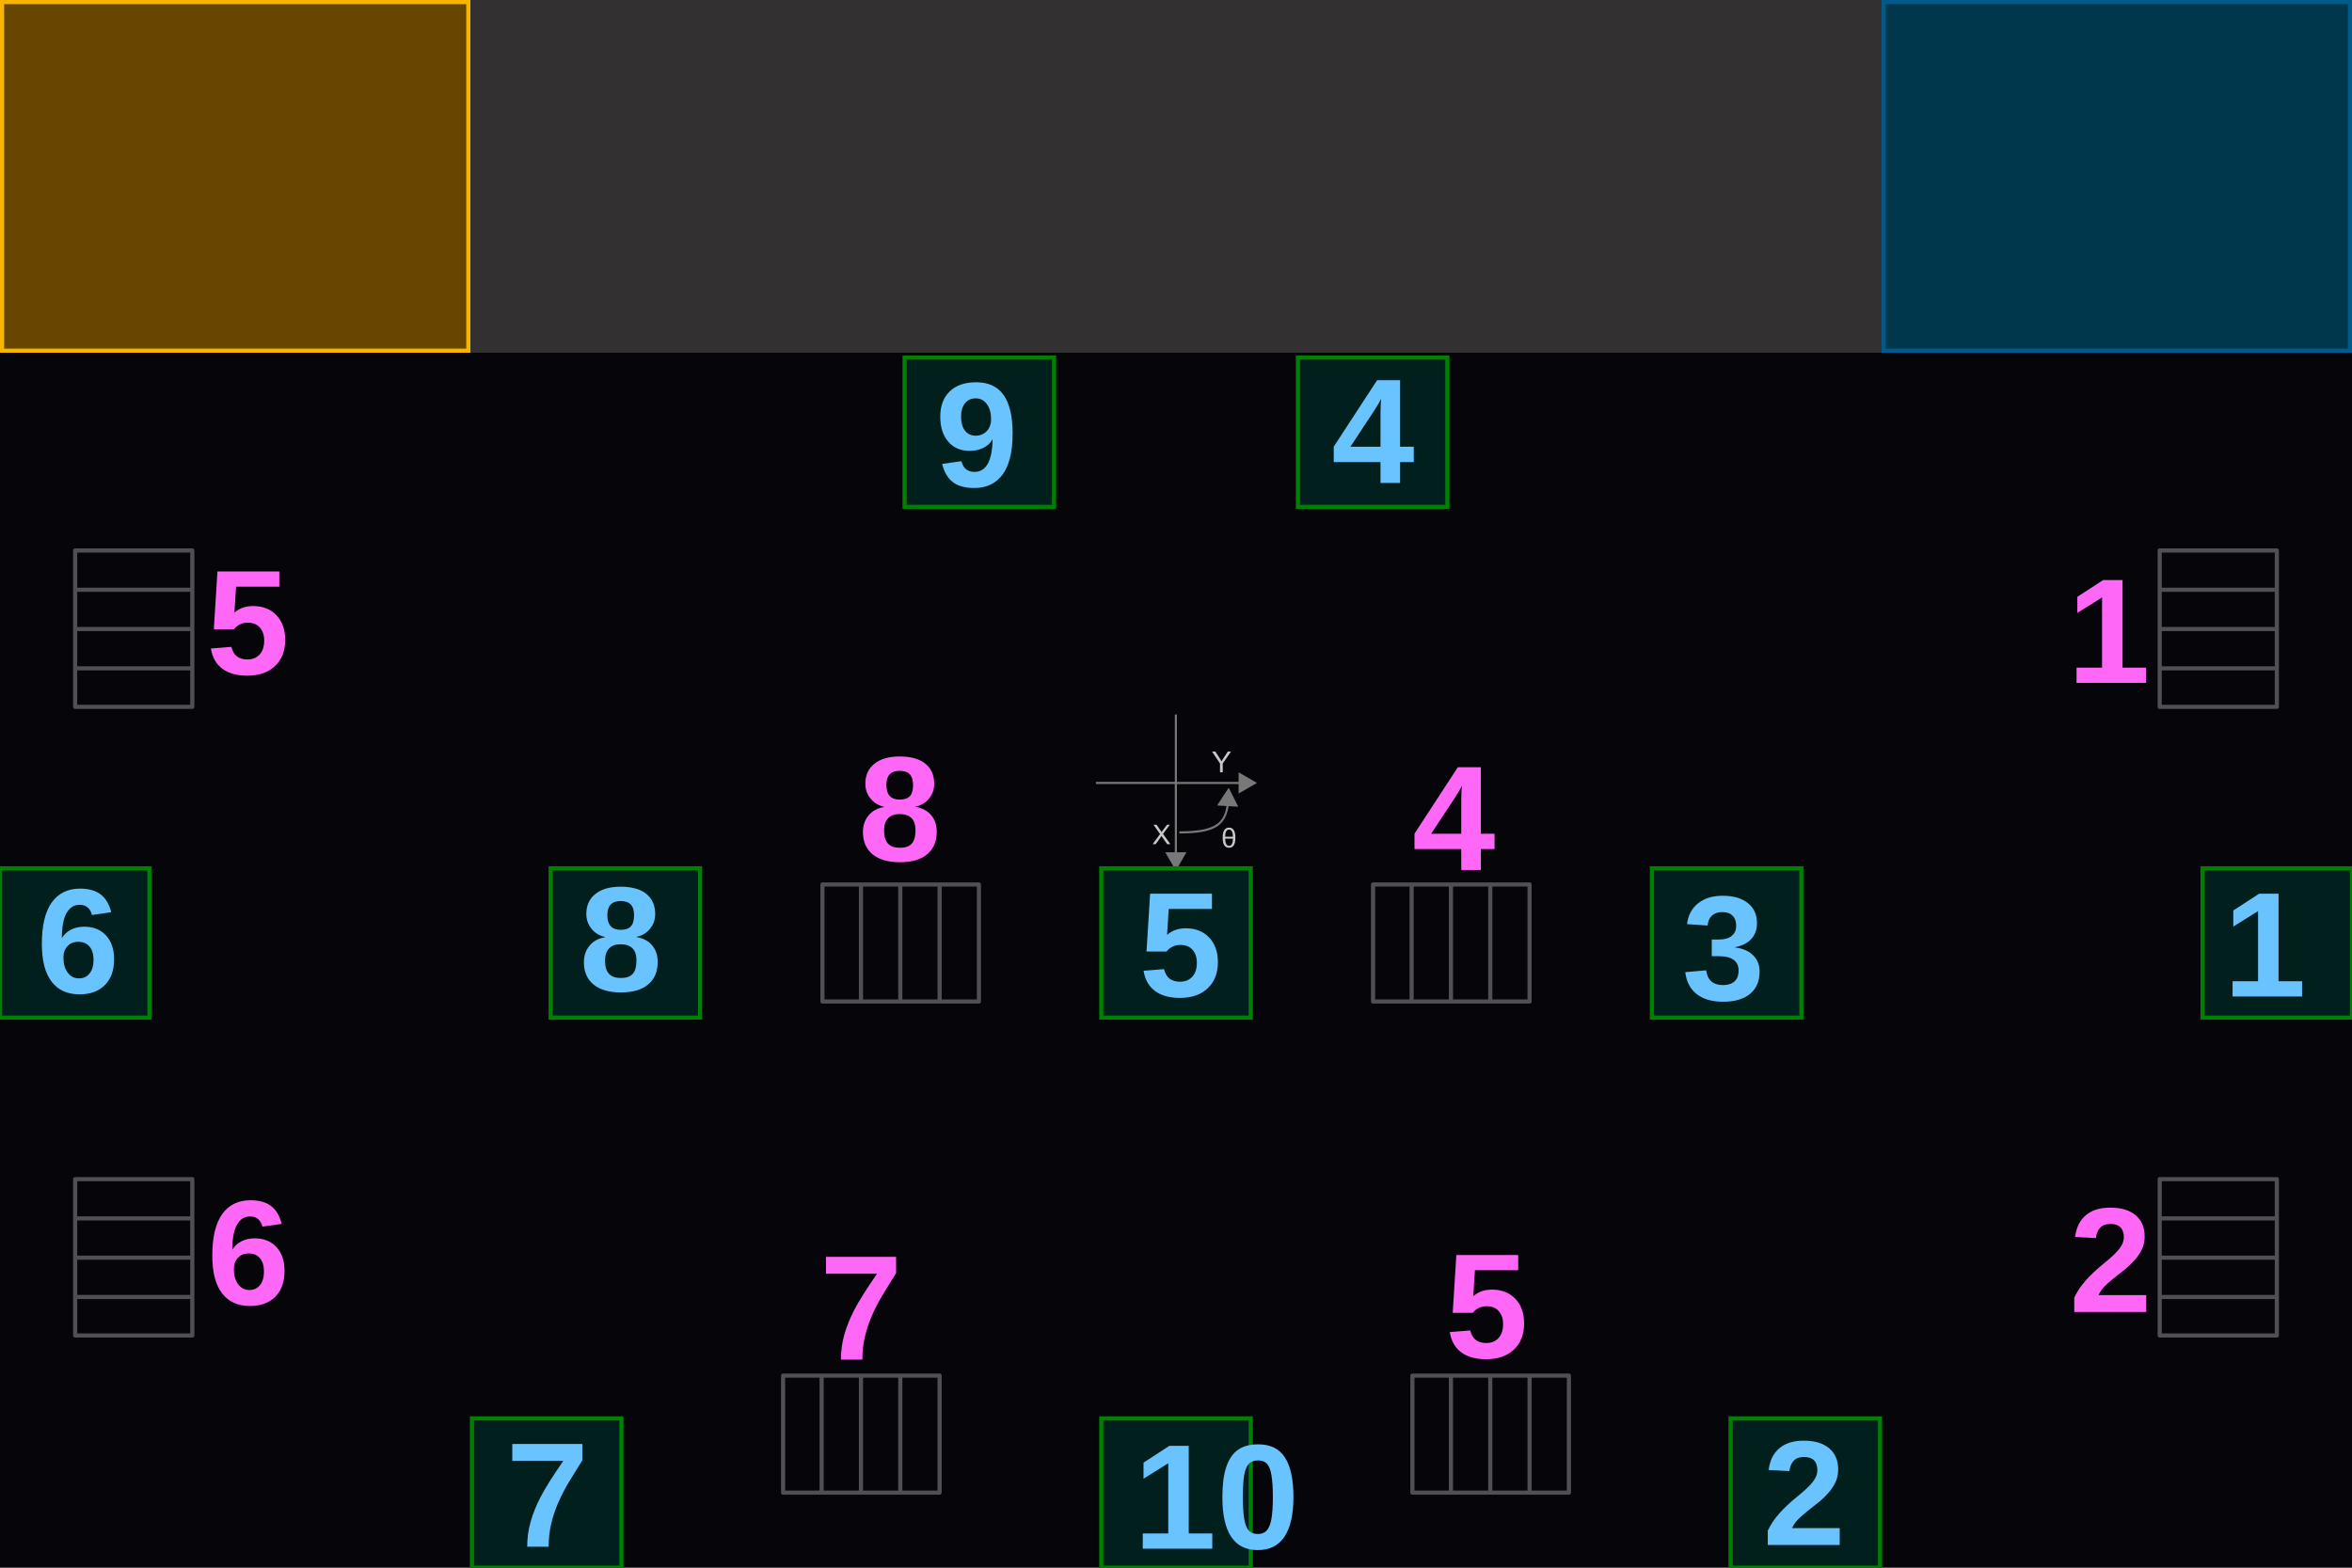
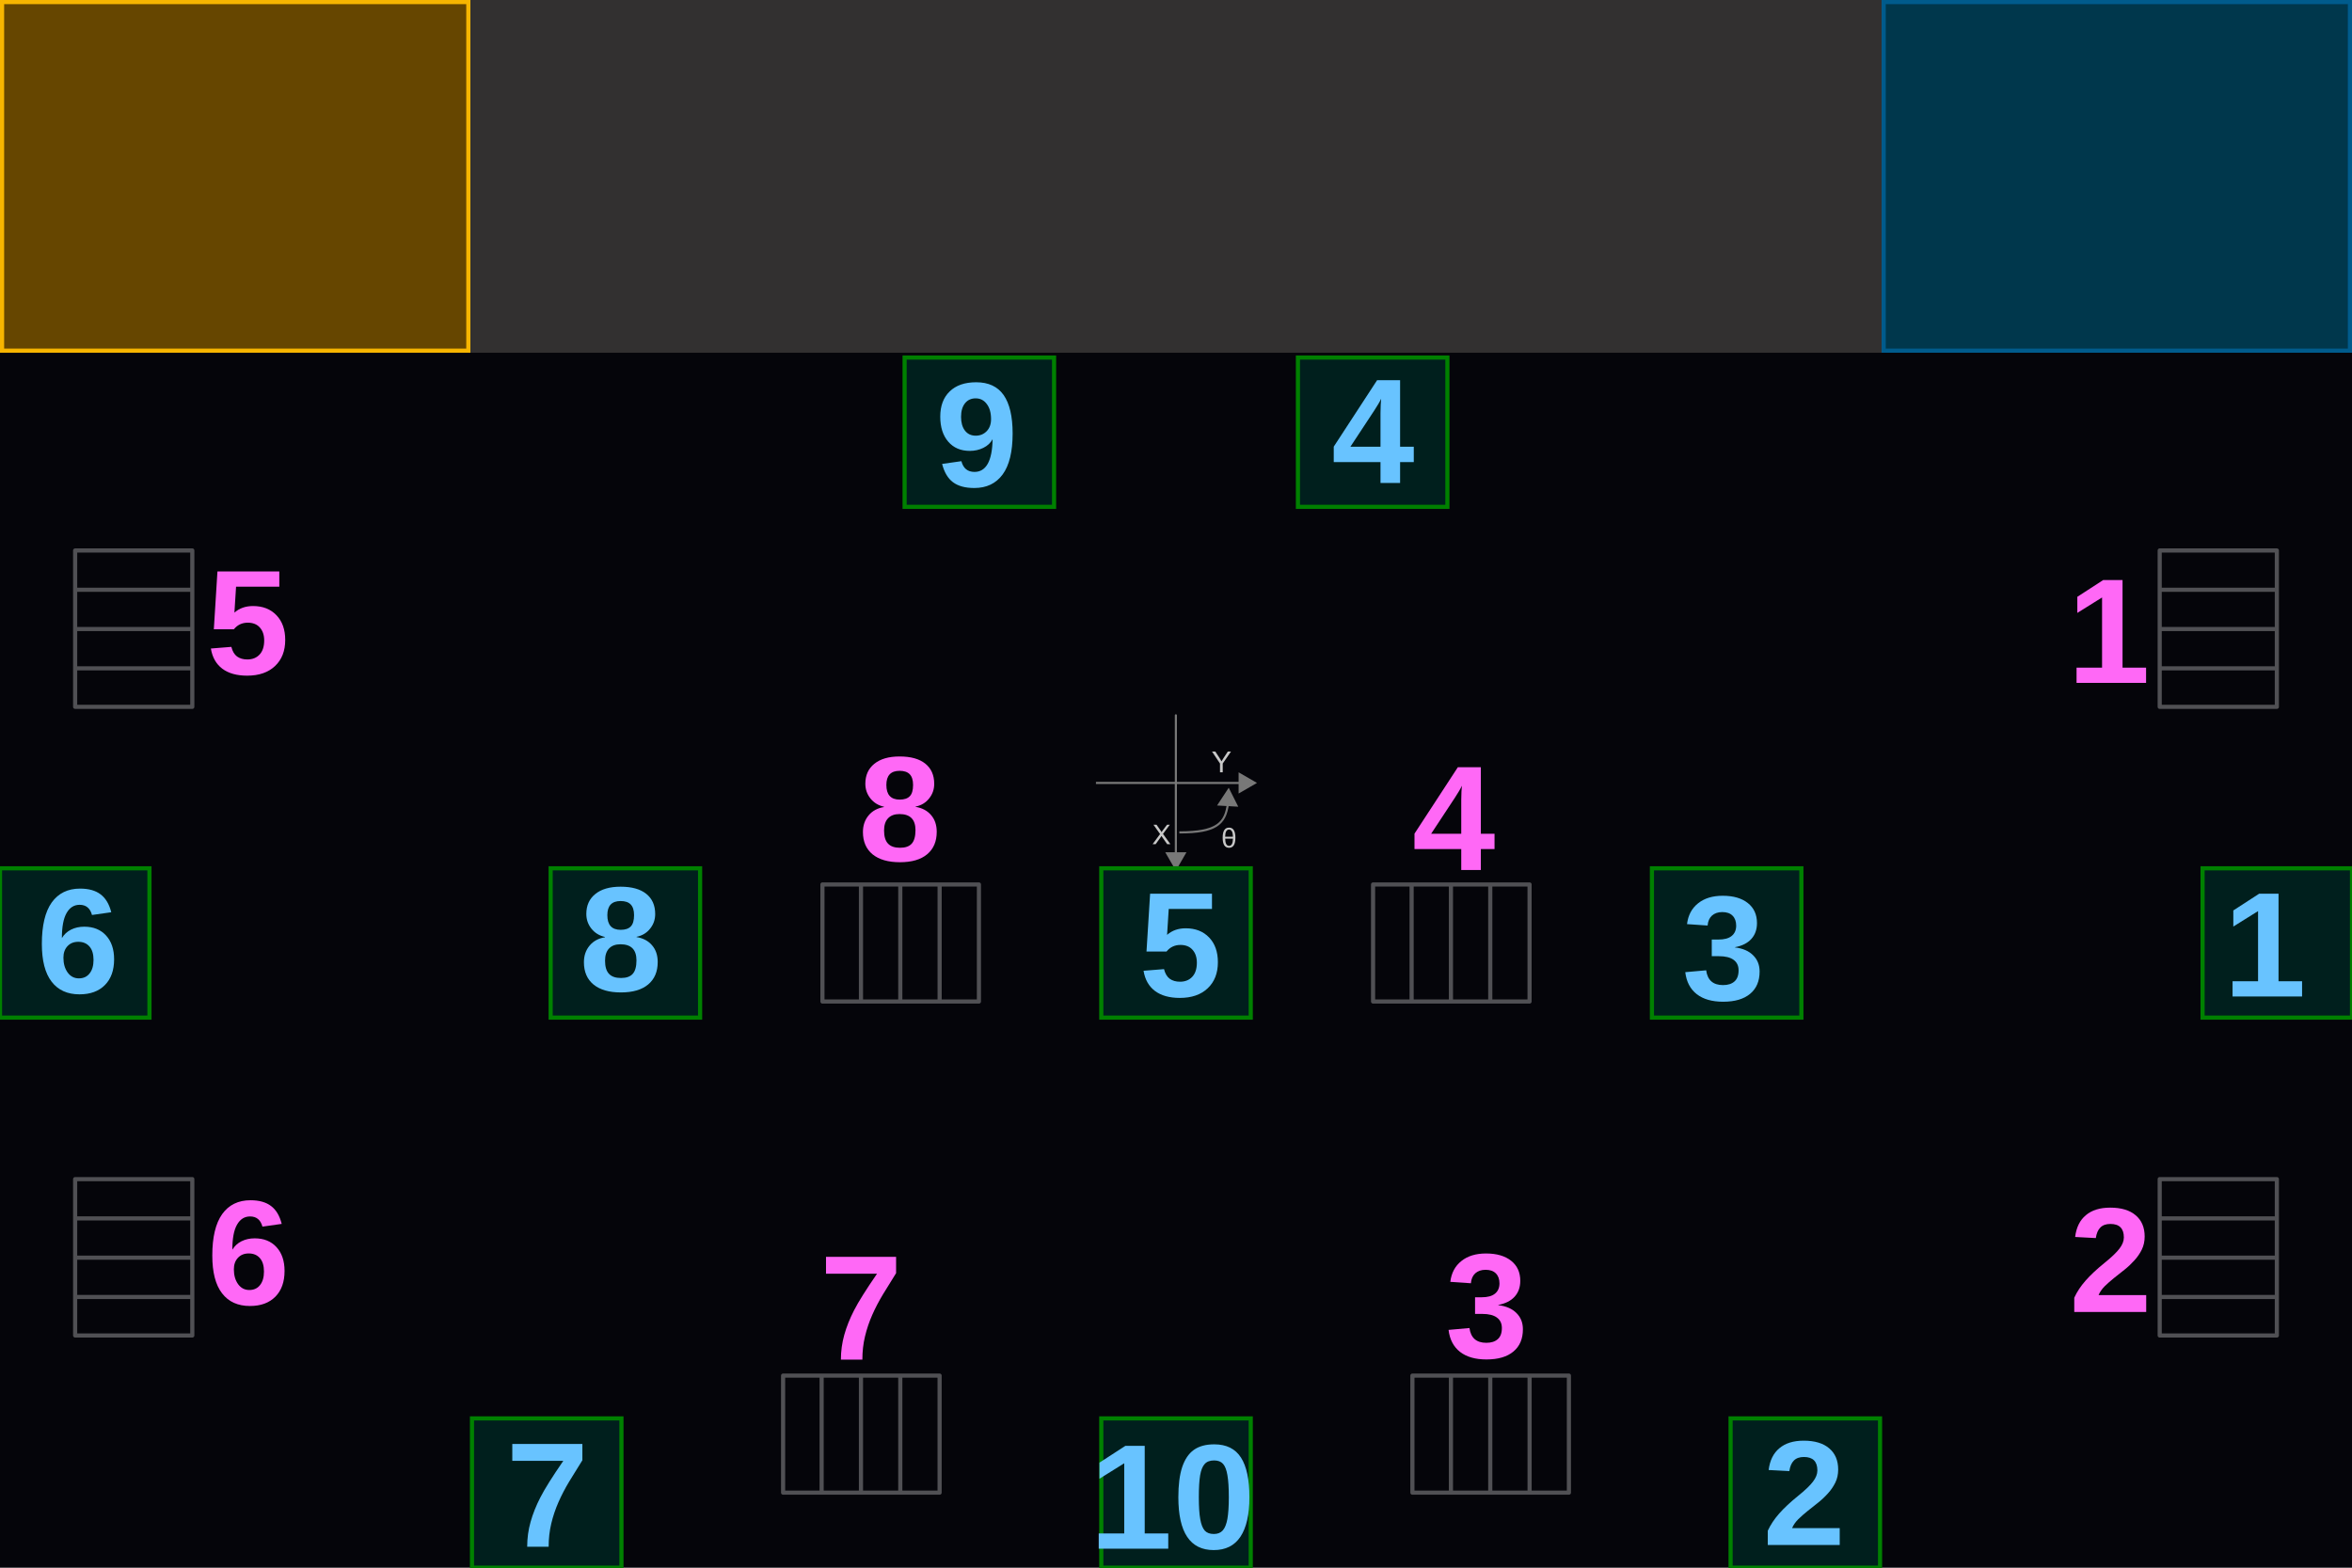
<svg xmlns="http://www.w3.org/2000/svg" version="1.1" id="svg8" x="0px" y="0px" viewBox="0 0 8503.9 5669.3" style="enable-background:new 0 0 8503.9 5669.3;" xml:space="preserve">
  <defs id="defs3">
    <rect x="891.187" y="2073.182" width="572.236" height="438.558" id="rect7" />
    <rect x="935.746" y="2049.73" width="708.259" height="659.009" id="rect6" />
    <rect x="891.187" y="2073.182" width="572.236" height="438.558" id="rect7-0" />
    <rect x="891.187" y="2073.182" width="572.236" height="438.558" id="rect7-4" />
    <rect x="891.187" y="2073.182" width="572.236" height="438.558" id="rect7-2" />
    <rect x="891.187" y="2073.182" width="572.236" height="438.558" id="rect7-5" />
    <rect x="891.187" y="2073.182" width="572.236" height="438.558" id="rect7-1" />
    <rect x="891.187" y="2073.182" width="572.236" height="438.558" id="rect7-7" />
    <rect x="891.187" y="2073.182" width="572.236" height="438.558" id="rect7-42" />
    <rect x="891.187" y="2073.182" width="572.236" height="438.558" id="rect7-16" />
    <rect x="891.187" y="2073.182" width="572.236" height="438.558" id="rect7-16-1" />
    <rect x="891.187" y="2073.182" width="572.236" height="438.558" id="rect7-16-2" />
    <rect x="891.187" y="2073.182" width="572.236" height="438.558" id="rect7-16-4" />
    <rect x="891.187" y="2073.182" width="572.236" height="438.558" id="rect7-16-3" />
    <rect x="891.187" y="2073.182" width="572.236" height="438.558" id="rect7-16-38" />
    <rect x="891.187" y="2073.182" width="572.236" height="438.558" id="rect7-16-7" />
    <rect x="891.187" y="2073.182" width="572.236" height="438.558" id="rect7-16-19" />
    <rect x="891.187" y="2073.182" width="572.236" height="438.558" id="rect7-16-28" />
    <rect x="891.187" y="2073.182" width="572.236" height="438.558" id="rect7-16-24" />
  </defs>
  <style type="text/css" id="style1">
	.st0{fill:#05050A;}
	.st1{display:none;}
	.st2{display:inline;}
	.st3{fill:none;stroke:#005B8C;stroke-width:14.173;stroke-linecap:square;stroke-miterlimit:11.339;}
	.st4{fill:#005B8C;fill-opacity:0.3;stroke:#005B8C;stroke-width:14.173;stroke-linecap:square;stroke-miterlimit:11.339;}
	.st5{fill:none;stroke:#F7B500;stroke-width:14.173;stroke-linecap:square;stroke-miterlimit:11.339;}
	.st6{fill:#F7B500;fill-opacity:0.3;stroke:#F7B500;stroke-width:14.173;stroke-linecap:square;stroke-miterlimit:11.339;}
	.st7{fill:#F7B500;fill-opacity:0.3;stroke:#F7B500;stroke-width:13.925;stroke-linecap:square;stroke-miterlimit:11.339;}
	.st8{fill:#005B8C;fill-opacity:0.3;stroke:#005B8C;stroke-width:13.986;stroke-linecap:square;stroke-miterlimit:11.339;}
	.st9{fill:#005B8C;fill-opacity:0.3;stroke:#005B8C;stroke-width:13.925;stroke-linecap:square;stroke-miterlimit:11.339;}
	.st10{fill:#F7B500;fill-opacity:0.3;stroke:#F7B500;stroke-width:14.048;stroke-linecap:square;stroke-miterlimit:11.339;}
	.st11{fill:#005B8C;fill-opacity:0.3;stroke:#005B8C;stroke-width:14.048;stroke-linecap:square;stroke-miterlimit:11.339;}
	
		.st12{fill-rule:evenodd;clip-rule:evenodd;fill:#005B8C;fill-opacity:0.3;stroke:#005B8C;stroke-width:14.048;stroke-linecap:square;stroke-miterlimit:11.339;}
	.st13{fill:#C8C8C8;}
	.st14{fill:#787878;}
	.st15{fill:none;stroke:#787878;stroke-width:7.699;stroke-miterlimit:10.509;}
	.st16{opacity:0.5;}
	.st17{fill:none;stroke:#FFFFFF;stroke-width:15;stroke-linejoin:round;stroke-miterlimit:11.339;stroke-opacity:0.6;}
	.st18{fill:#001F1D;}
	.st19{fill:#001F1D;stroke:#008000;stroke-width:15;stroke-linecap:square;stroke-miterlimit:11.339;}
	.st20{opacity:0.5;fill:#B5B0A1;}
	.st21{fill:#664600;}
	.st22{fill:#F7B500;}
	.st23{fill:#00374C;}
	.st24{fill:#005B8C;}
</style>
  <rect y="0" class="st0" width="8503.9" height="5669.3" id="rect1" />
  <g id="g67" class="st1">
    <g id="g55087" class="st2">
      <rect id="rect67" x="5528.7" y="1.1" class="st3" width="2974.1" height="1273.3" />
      <rect id="rect60" x="6806" y="2.8" class="st4" width="1269.9" height="1269.9" />
    </g>
    <g id="g21" transform="matrix(0.9978173,0,0,0.9982248,0.3108474,0.8763719)" class="st2">
      <rect id="rect65" x="0.8" y="0.3" class="st5" width="2980.6" height="1275.6" />
      <rect id="rect62" x="428.7" y="2" class="st6" width="1272.7" height="1272.2" />
    </g>
    <g id="g35738" class="st2">
      <rect id="rect35759" x="7235.3" y="5251.1" class="st7" width="1261.7" height="411.3" />
      <rect id="rect35740" x="7" y="5251.1" class="st8" width="1261.6" height="411.2" />
      <rect id="rect35743" x="5676.3" y="5251.1" class="st9" width="1261.7" height="411.3" />
      <rect id="rect35746" x="1566" y="5251.1" class="st7" width="1261.7" height="411.3" />
      <rect id="rect35637" x="7235.4" y="2558.2" class="st10" width="1261.5" height="1261.5" />
      <rect id="rect35749" x="4400.7" y="4400.7" class="st11" width="1261.5" height="1261.5" />
      <rect id="rect35752" x="2841.7" y="4400.7" class="st10" width="1261.5" height="1261.5" />
      <rect id="rect35755" x="7" y="2558.2" class="st12" width="1261.5" height="1261.5" />
    </g>
  </g>
  <g id="Coords">
    <g id="g72" transform="matrix(1.460072,0,0,1.460072,-1766.327,-851.685)">
      <path id="path72" class="st13" d="M4063.9,2674.2l18.6-25.1l-16.4-23.1h7.6l8.7,12.4c1.8,2.6,3.1,4.5,3.8,5.9    c1.2-1.9,2.5-3.7,3.8-5.5l9.7-12.8h6.9l-16.9,22.7l18.3,25.5h-7.9L4088,2657c-0.7-1-1.4-2.1-2.1-3.2c-1.1,1.8-1.8,3-2.3,3.6    l-12.1,16.8L4063.9,2674.2z" />
    </g>
    <g id="g73" transform="matrix(1.559246,0,0,1.559246,-2409.681,-1607.889)">
      <path id="path73" class="st13" d="M4374.4,2822.4V2802l-18.6-27.8h7.7l9.5,14.5c1.8,2.7,3.4,5.4,4.9,8.2c1.4-2.5,3.2-5.4,5.3-8.5    l9.3-14.2h7.4l-19.2,27.8v20.4H4374.4z" />
    </g>
    <rect id="rect73" x="4247.6" y="2831.2" class="st14" width="7.7" height="291" />
    <rect id="rect74" x="3962.5" y="2827.5" class="st14" width="288.9" height="7.7" />
    <path id="path74" class="st14" d="M4489.6,2835.2h-238.1c-2.1,0-3.8-1.7-3.8-3.8v-244.6c0-2.1,1.7-3.8,3.8-3.8   c2.1,0,3.8,1.7,3.8,3.8v240.7h234.3c2.1,0,3.8,1.7,3.8,3.8C4493.4,2833.5,4491.7,2835.2,4489.6,2835.2z" />
    <polygon id="polygon74" class="st14" points="4289.8,3082.1 4251.4,3148.6 4213.1,3082.1  " />
    <polygon id="polygon75" class="st14" points="4478.3,2869.7 4544.8,2831.3 4478.3,2792.9  " />
    <path id="path75" class="st14" d="M4443.8,2904.4c-5,43-18.3,68.5-44.5,85.1c-26.8,17-68.3,24.6-134.5,24.6h-0.8v-7.7h0.8   c135.6,0,163.3-33.2,171.4-102.9L4443.8,2904.4z" />
    <polygon id="polygon76" class="st14" points="4477.1,2917.3 4442.6,2848.7 4400.4,2912.9  " />
    <path id="path76" class="st15" d="M4429.5,2750" />
    <path id="path77" class="st15" d="M4250.5,2638.8" />
    <g id="g78" transform="matrix(1.465195,0,0,1.465195,-2361.104,-862.726)">
      <path id="path78" class="st13" d="M4628.6,2656.4c0-16.6,5.2-24.9,15.7-24.9s15.7,8.3,15.7,24.9c0,16.6-5.2,24.9-15.7,24.9    S4628.6,2673,4628.6,2656.4z M4634.7,2654h19.2c-0.2-6.9-1.2-11.5-3-14c-1.5-2.3-4-3.7-6.7-3.7    C4638.1,2636.4,4634.9,2642.2,4634.7,2654z M4654,2658.8h-19.2c0.2,11.8,3.5,17.7,9.6,17.7S4653.7,2670.6,4654,2658.8z" />
    </g>
  </g>
  <g id="layer1">
    <g id="layer12" class="st16">
      <path id="path2-2" class="st17" d="M270.2,2132.7h426.6 M270.2,2416.9h426.6 M270.2,2274.8h426.6 M271.7,2556.1v-565.4h423.6    v565.4H271.7z" />
      <path id="path2-2-8" class="st17" d="M270.2,4406.1h426.6 M270.2,4690.3h426.6 M270.2,4548.2h426.6 M271.7,4829.5v-565.4h423.6    v565.4H271.7z" />
      <path id="path2-2-81" class="st17" d="M7807.1,4406.1h426.6 M7807.1,4690.3h426.6 M7807.1,4548.2h426.6 M7808.6,4829.5v-565.4    h423.6v565.4H7808.6z" />
      <path id="path2-2-0" class="st17" d="M7807.1,2132.7h426.6 M7807.1,2416.9h426.6 M7807.1,2274.8h426.6 M7808.6,2556.1v-565.4    h423.6v565.4H7808.6z" />
      <path id="path2-2-4" class="st17" d="M5388.2,3197v426.3 M5103.8,3197v426.3 M5246,3197v426.3 M4964.5,3198.5h565.8v423.3h-565.8    V3198.5z" />
      <path id="path2-2-40" class="st17" d="M3397.3,3197v426.3 M3112.9,3197v426.3 M3255.1,3197v426.3 M2973.6,3198.5h565.8v423.3    h-565.8V3198.5z" />
      <path id="path2-2-86" class="st17" d="M5530.4,4973.1v426.3 M5246,4973.1v426.3 M5388.2,4973.1v426.3 M5106.7,4974.6h565.8v423.3    h-565.8V4974.6z" />
      <path id="path2-2-6" class="st17" d="M3255.1,4973.1v426.3 M2970.7,4973.1v426.3 M3112.9,4973.1v426.3 M2831.4,4974.6h565.8v423.3    h-565.8L2831.4,4974.6z" />
    </g>
    <g id="layer11">
      <g id="g64">
        <rect id="rect20" x="3981.8" y="5129.4" class="st18" width="540.4" height="539.9">
			</rect>
        <rect id="rect23" x="1706.5" y="5129.4" class="st18" width="540.4" height="539.9">
			</rect>
        <rect id="rect24" x="6257.1" y="5129.4" class="st18" width="540.4" height="539.9">
			</rect>
        <rect id="rect83" x="3981.8" y="5129.4" class="st19" width="540.4" height="539.9">
			</rect>
        <rect id="rect85" x="1706.5" y="5129.4" class="st19" width="540.4" height="539.9">
			</rect>
        <rect id="rect87" x="6257.1" y="5129.4" class="st19" width="540.4" height="539.9">
			</rect>
      </g>
      <g id="g66">
        <rect id="rect11" y="3140.1" class="st18" width="540.4" height="539.9">
			</rect>
        <rect id="rect13" x="3981.8" y="3140.1" class="st18" width="540.4" height="539.9">
			</rect>
        <rect id="rect14" x="1990.9" y="3140.1" class="st18" width="540.4" height="539.9">
			</rect>
        <rect id="rect15" x="7963.6" y="3140.1" class="st18" width="540.4" height="539.9">
			</rect>
        <rect id="rect16" x="5972.7" y="3140.1" class="st18" width="540.4" height="539.9">
			</rect>
        <rect id="rect78" y="3140.1" class="st19" width="540.4" height="539.9">
			</rect>
        <rect id="rect79" x="3981.8" y="3140.1" class="st19" width="540.4" height="539.9">
			</rect>
        <rect id="rect82" x="1990.9" y="3140.1" class="st19" width="540.4" height="539.9">
			</rect>
        <rect id="rect84" x="7963.6" y="3140.1" class="st19" width="540.4" height="539.9">
			</rect>
        <rect id="rect86" x="5972.7" y="3140.1" class="st19" width="540.4" height="539.9">
			</rect>
      </g>
      <g id="g65">
        <path id="rect4" class="st18" d="M3811.1,1832.9h-540.4V1293h540.4V1832.9z" />
        <path id="rect9" class="st18" d="M5233.2,1832.9h-540.4V1293h540.4V1832.9z" />
        <rect id="rect80" x="3270.7" y="1293" class="st19" width="540.4" height="539.9">
			</rect>
        <rect id="rect81" x="4692.8" y="1293" class="st19" width="540.4" height="539.9">
			</rect>
      </g>
    </g>
    <g id="layer10" class="st16">
      <rect id="rect12166" x="1700.8" class="st20" width="5102.4" height="1275.6">
		</rect>
    </g>
    <g id="layer7" transform="translate(-965.4063,-40)">
      <g id="rect64">
        <rect x="972.9" y="47.5" class="st21" width="1685.8" height="1260.6" id="rect2" />
        <path class="st22" d="M2651.2,55v1245.6H980.4V55H2651.2 M2666.2,40H965.4v1275.6h1700.8V40L2666.2,40z" id="path2" />
      </g>
    </g>
    <g id="layer9">
      <g id="rect5">
        <rect x="6810.6" y="7.5" class="st23" width="1685.8" height="1260.6" id="rect3" />
        <path class="st24" d="M8488.9,15v1245.6H6818.1V15H8488.9 M8503.9,0H6803.1v1275.6h1700.8V0L8503.9,0z" id="path3" />
      </g>
    </g>
  </g>
-   <text xml:space="preserve" id="text6" style="font-weight:bold;font-size:21.333px;font-family:Arial;-inkscape-font-specification:'Arial Bold';text-align:start;writing-mode:lr-tb;direction:ltr;white-space:pre;shape-inside:url(#rect7);fill:#ff68f6;fill-opacity:1;stroke:#1a1a1a;stroke-width:0" transform="matrix(25.33557,0,0,25.33557,-21832.91,-50573.84)">
+   <text xml:space="preserve" id="text6" style="font-weight:bold;font-size:21.333px;font-family:Arial;-inkscape-font-specification:'Arial Bold';text-align:start;writing-mode:lr-tb;direction:ltr;white-space:pre;shape-inside:url(#rect7);display:inline;fill:#ff68f6;fill-opacity:1;stroke:#1a1a1a;stroke-width:0" transform="matrix(25.33557,0,0,25.33557,-21832.91,-50573.84)">
    <tspan x="891.188" y="2092.398" id="tspan2">5
</tspan>
  </text>
-   <text xml:space="preserve" id="text6-85" style="font-weight:bold;font-size:21.333px;font-family:Arial;-inkscape-font-specification:'Arial Bold';text-align:start;writing-mode:lr-tb;direction:ltr;white-space:pre;shape-inside:url(#rect7-16);fill:#68c3ff;fill-opacity:1;stroke:#1a1a1a;stroke-width:0" transform="matrix(25.33557,0,0,25.33557,-22447.222,-49421.375)">
+   <text xml:space="preserve" id="text6-85" style="font-weight:bold;font-size:21.333px;font-family:Arial;-inkscape-font-specification:'Arial Bold';text-align:start;writing-mode:lr-tb;direction:ltr;white-space:pre;shape-inside:url(#rect7-16);display:inline;fill:#68c3ff;fill-opacity:1;stroke:#1a1a1a;stroke-width:0" transform="matrix(25.33557,0,0,25.33557,-22447.222,-49421.375)">
    <tspan x="891.188" y="2092.398" id="tspan3">6
</tspan>
  </text>
-   <text xml:space="preserve" id="text6-85-8" style="font-weight:bold;font-size:21.333px;font-family:Arial;-inkscape-font-specification:'Arial Bold';text-align:start;writing-mode:lr-tb;direction:ltr;white-space:pre;shape-inside:url(#rect7-16-1);fill:#68c3ff;fill-opacity:1;stroke:#1a1a1a;stroke-width:0" transform="matrix(25.33557,0,0,25.33557,-20749.831,-47418.579)">
+   <text xml:space="preserve" id="text6-85-8" style="font-weight:bold;font-size:21.333px;font-family:Arial;-inkscape-font-specification:'Arial Bold';text-align:start;writing-mode:lr-tb;direction:ltr;white-space:pre;shape-inside:url(#rect7-16-1);display:inline;fill:#68c3ff;fill-opacity:1;stroke:#1a1a1a;stroke-width:0" transform="matrix(25.33557,0,0,25.33557,-20749.831,-47418.579)">
    <tspan x="891.188" y="2092.398" id="tspan4">7
</tspan>
  </text>
  <text xml:space="preserve" id="text6-85-7" style="font-weight:bold;font-size:21.333px;font-family:Arial;-inkscape-font-specification:'Arial Bold';text-align:start;writing-mode:lr-tb;direction:ltr;white-space:pre;shape-inside:url(#rect7-16-2);display:inline;fill:#68c3ff;fill-opacity:1;stroke:#1a1a1a;stroke-width:0" transform="matrix(25.33557,0,0,25.33557,-20484.559,-49428.272)">
    <tspan x="891.188" y="2092.398" id="tspan5">8
</tspan>
  </text>
  <text xml:space="preserve" id="text6-85-3" style="font-weight:bold;font-size:21.333px;font-family:Arial;-inkscape-font-specification:'Arial Bold';text-align:start;writing-mode:lr-tb;direction:ltr;white-space:pre;shape-inside:url(#rect7-16-4);display:inline;fill:#68c3ff;fill-opacity:1;stroke:#1a1a1a;stroke-width:0" transform="matrix(25.33557,0,0,25.33557,-19197.759,-51252.472)">
    <tspan x="891.188" y="2092.398" id="tspan6">9
</tspan>
  </text>
  <text xml:space="preserve" id="text6-85-34" style="font-weight:bold;font-size:21.333px;font-family:Arial;-inkscape-font-specification:'Arial Bold';text-align:start;writing-mode:lr-tb;direction:ltr;white-space:pre;shape-inside:url(#rect7-16-3);display:inline;fill:#68c3ff;fill-opacity:1;stroke:#1a1a1a;stroke-width:0" transform="matrix(25.33557,0,0,25.33557,-17764.759,-51265.472)">
    <tspan x="891.188" y="2092.398" id="tspan7">4
</tspan>
  </text>
  <text xml:space="preserve" id="text6-85-74" style="font-weight:bold;font-size:21.333px;font-family:Arial;-inkscape-font-specification:'Arial Bold';text-align:start;writing-mode:lr-tb;direction:ltr;white-space:pre;shape-inside:url(#rect7-16-38);display:inline;fill:#68c3ff;fill-opacity:1;stroke:#1a1a1a;stroke-width:0" transform="matrix(25.33557,0,0,25.33557,-18460.759,-49408.472)">
    <tspan x="891.188" y="2092.398" id="tspan8">5
</tspan>
  </text>
-   <text xml:space="preserve" id="text6-85-9" style="font-weight:bold;font-size:21.333px;font-family:Arial;-inkscape-font-specification:'Arial Bold';text-align:start;writing-mode:lr-tb;direction:ltr;white-space:pre;shape-inside:url(#rect7-16-7);display:inline;fill:#68c3ff;fill-opacity:1;stroke:#1a1a1a;stroke-width:0" transform="matrix(25.33557,0,0,25.33557,-18481.026,-47411.639)">
+   <text xml:space="preserve" id="text6-85-9" style="font-weight:bold;font-size:21.333px;font-family:Arial;-inkscape-font-specification:'Arial Bold';text-align:start;writing-mode:lr-tb;direction:ltr;white-space:pre;shape-inside:url(#rect7-16-7);display:inline;fill:#68c3ff;fill-opacity:1;stroke:#1a1a1a;stroke-width:0" transform="matrix(25.33557,0,0,25.33557,-18640.225,-47411.639)">
    <tspan x="891.188" y="2092.398" id="tspan9">10
</tspan>
  </text>
  <text xml:space="preserve" id="text6-85-86" style="font-weight:bold;font-size:21.333px;font-family:Arial;-inkscape-font-specification:'Arial Bold';text-align:start;writing-mode:lr-tb;direction:ltr;white-space:pre;shape-inside:url(#rect7-16-19);display:inline;fill:#68c3ff;fill-opacity:1;stroke:#1a1a1a;stroke-width:0" transform="matrix(25.33557,0,0,25.33557,-16497.759,-49395.472)">
    <tspan x="891.188" y="2092.398" id="tspan10">3
</tspan>
  </text>
  <text xml:space="preserve" id="text6-85-6" style="font-weight:bold;font-size:21.333px;font-family:Arial;-inkscape-font-specification:'Arial Bold';text-align:start;writing-mode:lr-tb;direction:ltr;white-space:pre;shape-inside:url(#rect7-16-28);display:inline;fill:#68c3ff;fill-opacity:1;stroke:#1a1a1a;stroke-width:0" transform="matrix(25.33557,0,0,25.33557,-16205.759,-47424.905)">
    <tspan x="891.188" y="2092.398" id="tspan11">2
</tspan>
  </text>
  <text xml:space="preserve" id="text6-85-865" style="font-weight:bold;font-size:21.333px;font-family:Arial;-inkscape-font-specification:'Arial Bold';text-align:start;writing-mode:lr-tb;direction:ltr;white-space:pre;shape-inside:url(#rect7-16-24);display:inline;fill:#68c3ff;fill-opacity:1;stroke:#1a1a1a;stroke-width:0" transform="matrix(25.33557,0,0,25.33557,-14540.759,-49408.472)">
    <tspan x="891.188" y="2092.398" id="tspan12">1
</tspan>
  </text>
-   <text xml:space="preserve" id="text6-9" style="font-weight:bold;font-size:21.333px;font-family:Arial;-inkscape-font-specification:'Arial Bold';text-align:start;writing-mode:lr-tb;direction:ltr;white-space:pre;shape-inside:url(#rect7-0);fill:#ff68f6;fill-opacity:1;stroke:#1a1a1a;stroke-width:0" transform="matrix(25.33557,0,0,25.33557,-19475.732,-49899.174)">
+   <text xml:space="preserve" id="text6-9" style="font-weight:bold;font-size:21.333px;font-family:Arial;-inkscape-font-specification:'Arial Bold';text-align:start;writing-mode:lr-tb;direction:ltr;white-space:pre;shape-inside:url(#rect7-0);display:inline;fill:#ff68f6;fill-opacity:1;stroke:#1a1a1a;stroke-width:0" transform="matrix(25.33557,0,0,25.33557,-19475.732,-49899.174)">
    <tspan x="891.188" y="2092.398" id="tspan13">8
</tspan>
  </text>
  <text xml:space="preserve" id="text6-8" style="font-weight:bold;font-size:21.333px;font-family:Arial;-inkscape-font-specification:'Arial Bold';text-align:start;writing-mode:lr-tb;direction:ltr;white-space:pre;shape-inside:url(#rect7-4);display:inline;fill:#ff68f6;fill-opacity:1;stroke:#1a1a1a;stroke-width:0" transform="matrix(25.33557,0,0,25.33557,-17472.793,-49865.905)">
    <tspan x="891.188" y="2092.398" id="tspan14">4
</tspan>
  </text>
  <text xml:space="preserve" id="text6-4" style="font-weight:bold;font-size:21.333px;font-family:Arial;-inkscape-font-specification:'Arial Bold';text-align:start;writing-mode:lr-tb;direction:ltr;white-space:pre;shape-inside:url(#rect7-2);display:inline;fill:#ff68f6;fill-opacity:1;stroke:#1a1a1a;stroke-width:0" transform="matrix(25.33557,0,0,25.33557,-21830.953,-48294.372)">
    <tspan x="891.188" y="2092.398" id="tspan15">6
</tspan>
  </text>
  <text xml:space="preserve" id="text6-1" style="font-weight:bold;font-size:21.333px;font-family:Arial;-inkscape-font-specification:'Arial Bold';text-align:start;writing-mode:lr-tb;direction:ltr;white-space:pre;shape-inside:url(#rect7-5);display:inline;fill:#ff68f6;fill-opacity:1;stroke:#1a1a1a;stroke-width:0" transform="matrix(25.33557,0,0,25.33557,-19615.563,-48095.206)">
    <tspan x="891.188" y="2092.398" id="tspan16">7
</tspan>
  </text>
  <text xml:space="preserve" id="text6-15" style="font-weight:bold;font-size:21.333px;font-family:Arial;-inkscape-font-specification:'Arial Bold';text-align:start;writing-mode:lr-tb;direction:ltr;white-space:pre;shape-inside:url(#rect7-1);display:inline;fill:#ff68f6;fill-opacity:1;stroke:#1a1a1a;stroke-width:0" transform="matrix(25.33557,0,0,25.33557,-17353.595,-48101.838)">
-     <tspan x="891.188" y="2092.398" id="tspan17">5
+     <tspan x="891.188" y="2092.398" id="tspan17">3
</tspan>
  </text>
  <text xml:space="preserve" id="text6-6" style="font-weight:bold;font-size:21.333px;font-family:Arial;-inkscape-font-specification:'Arial Bold';text-align:start;writing-mode:lr-tb;direction:ltr;white-space:pre;shape-inside:url(#rect7-7);display:inline;fill:#ff68f6;fill-opacity:1;stroke:#1a1a1a;stroke-width:0" transform="matrix(25.33557,0,0,25.33557,-15097.625,-48267.639)">
    <tspan x="891.188" y="2092.398" id="tspan18">2
</tspan>
  </text>
  <text xml:space="preserve" id="text6-3" style="font-weight:bold;font-size:21.333px;font-family:Arial;-inkscape-font-specification:'Arial Bold';text-align:start;writing-mode:lr-tb;direction:ltr;white-space:pre;shape-inside:url(#rect7-42);display:inline;fill:#ff68f6;fill-opacity:1;stroke:#1a1a1a;stroke-width:0" transform="matrix(25.33557,0,0,25.33557,-15104.793,-50542.672)">
    <tspan x="891.188" y="2092.398" id="tspan19">1
</tspan>
  </text>
</svg>
